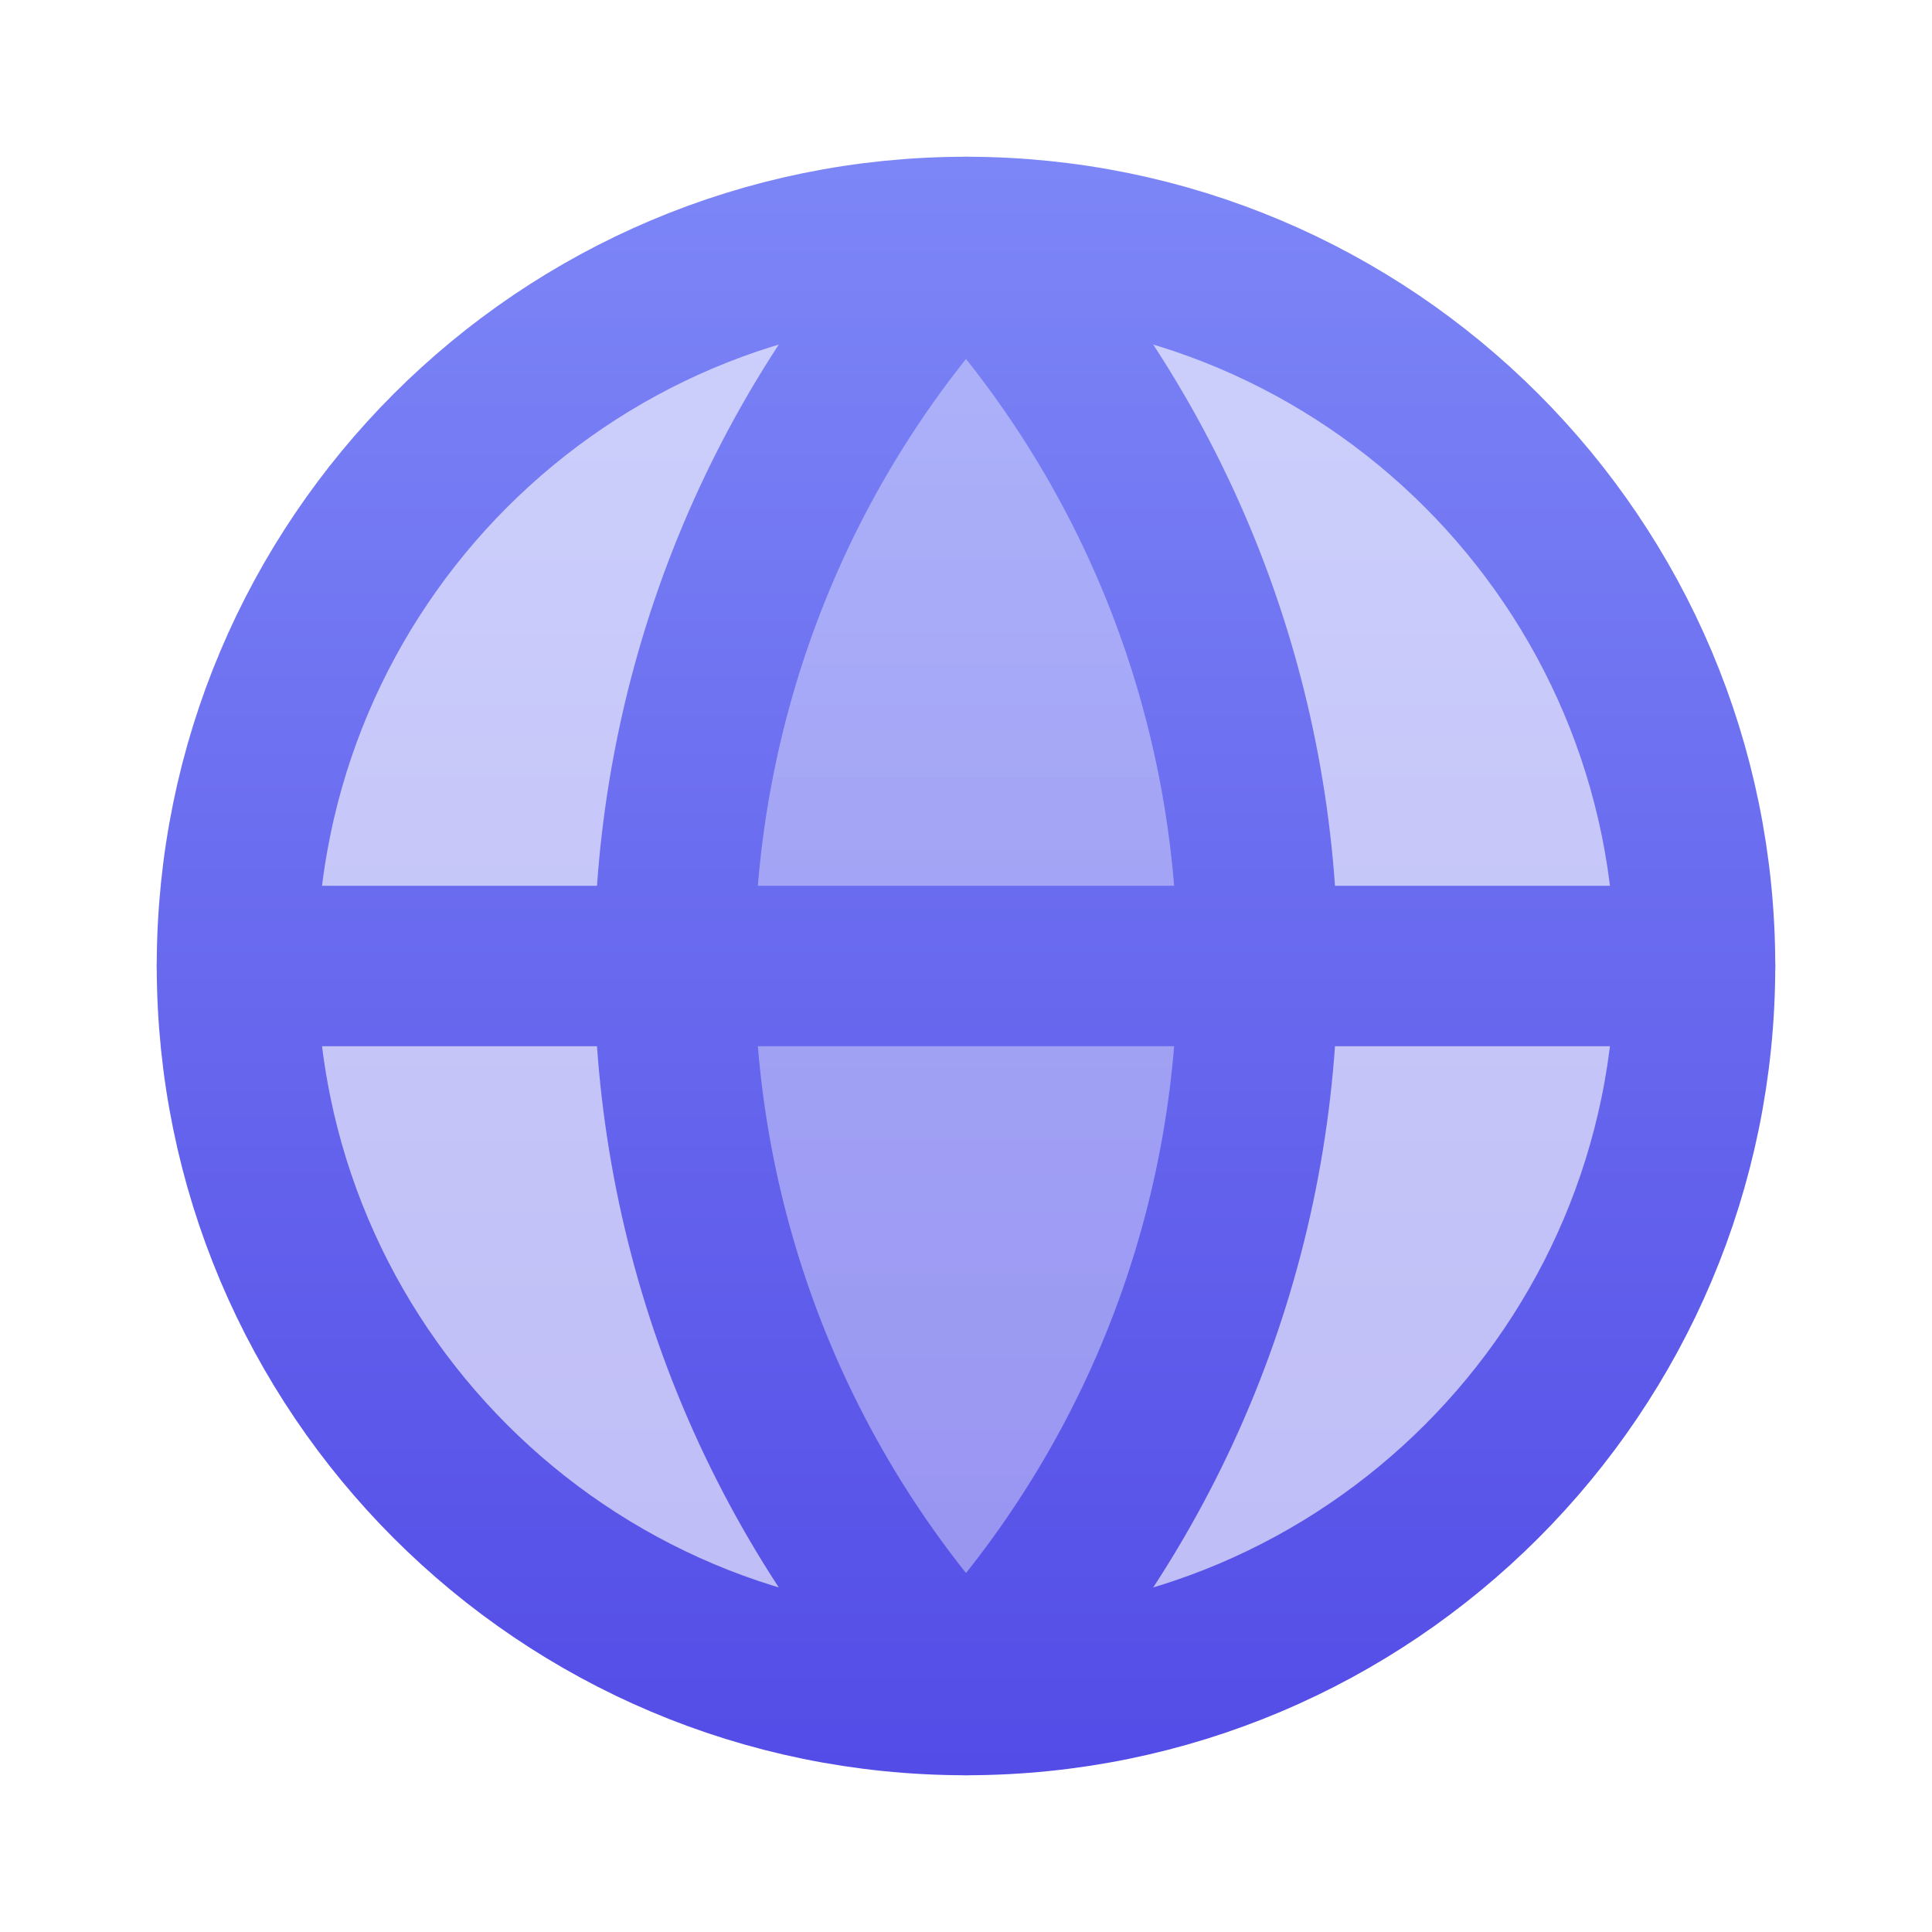
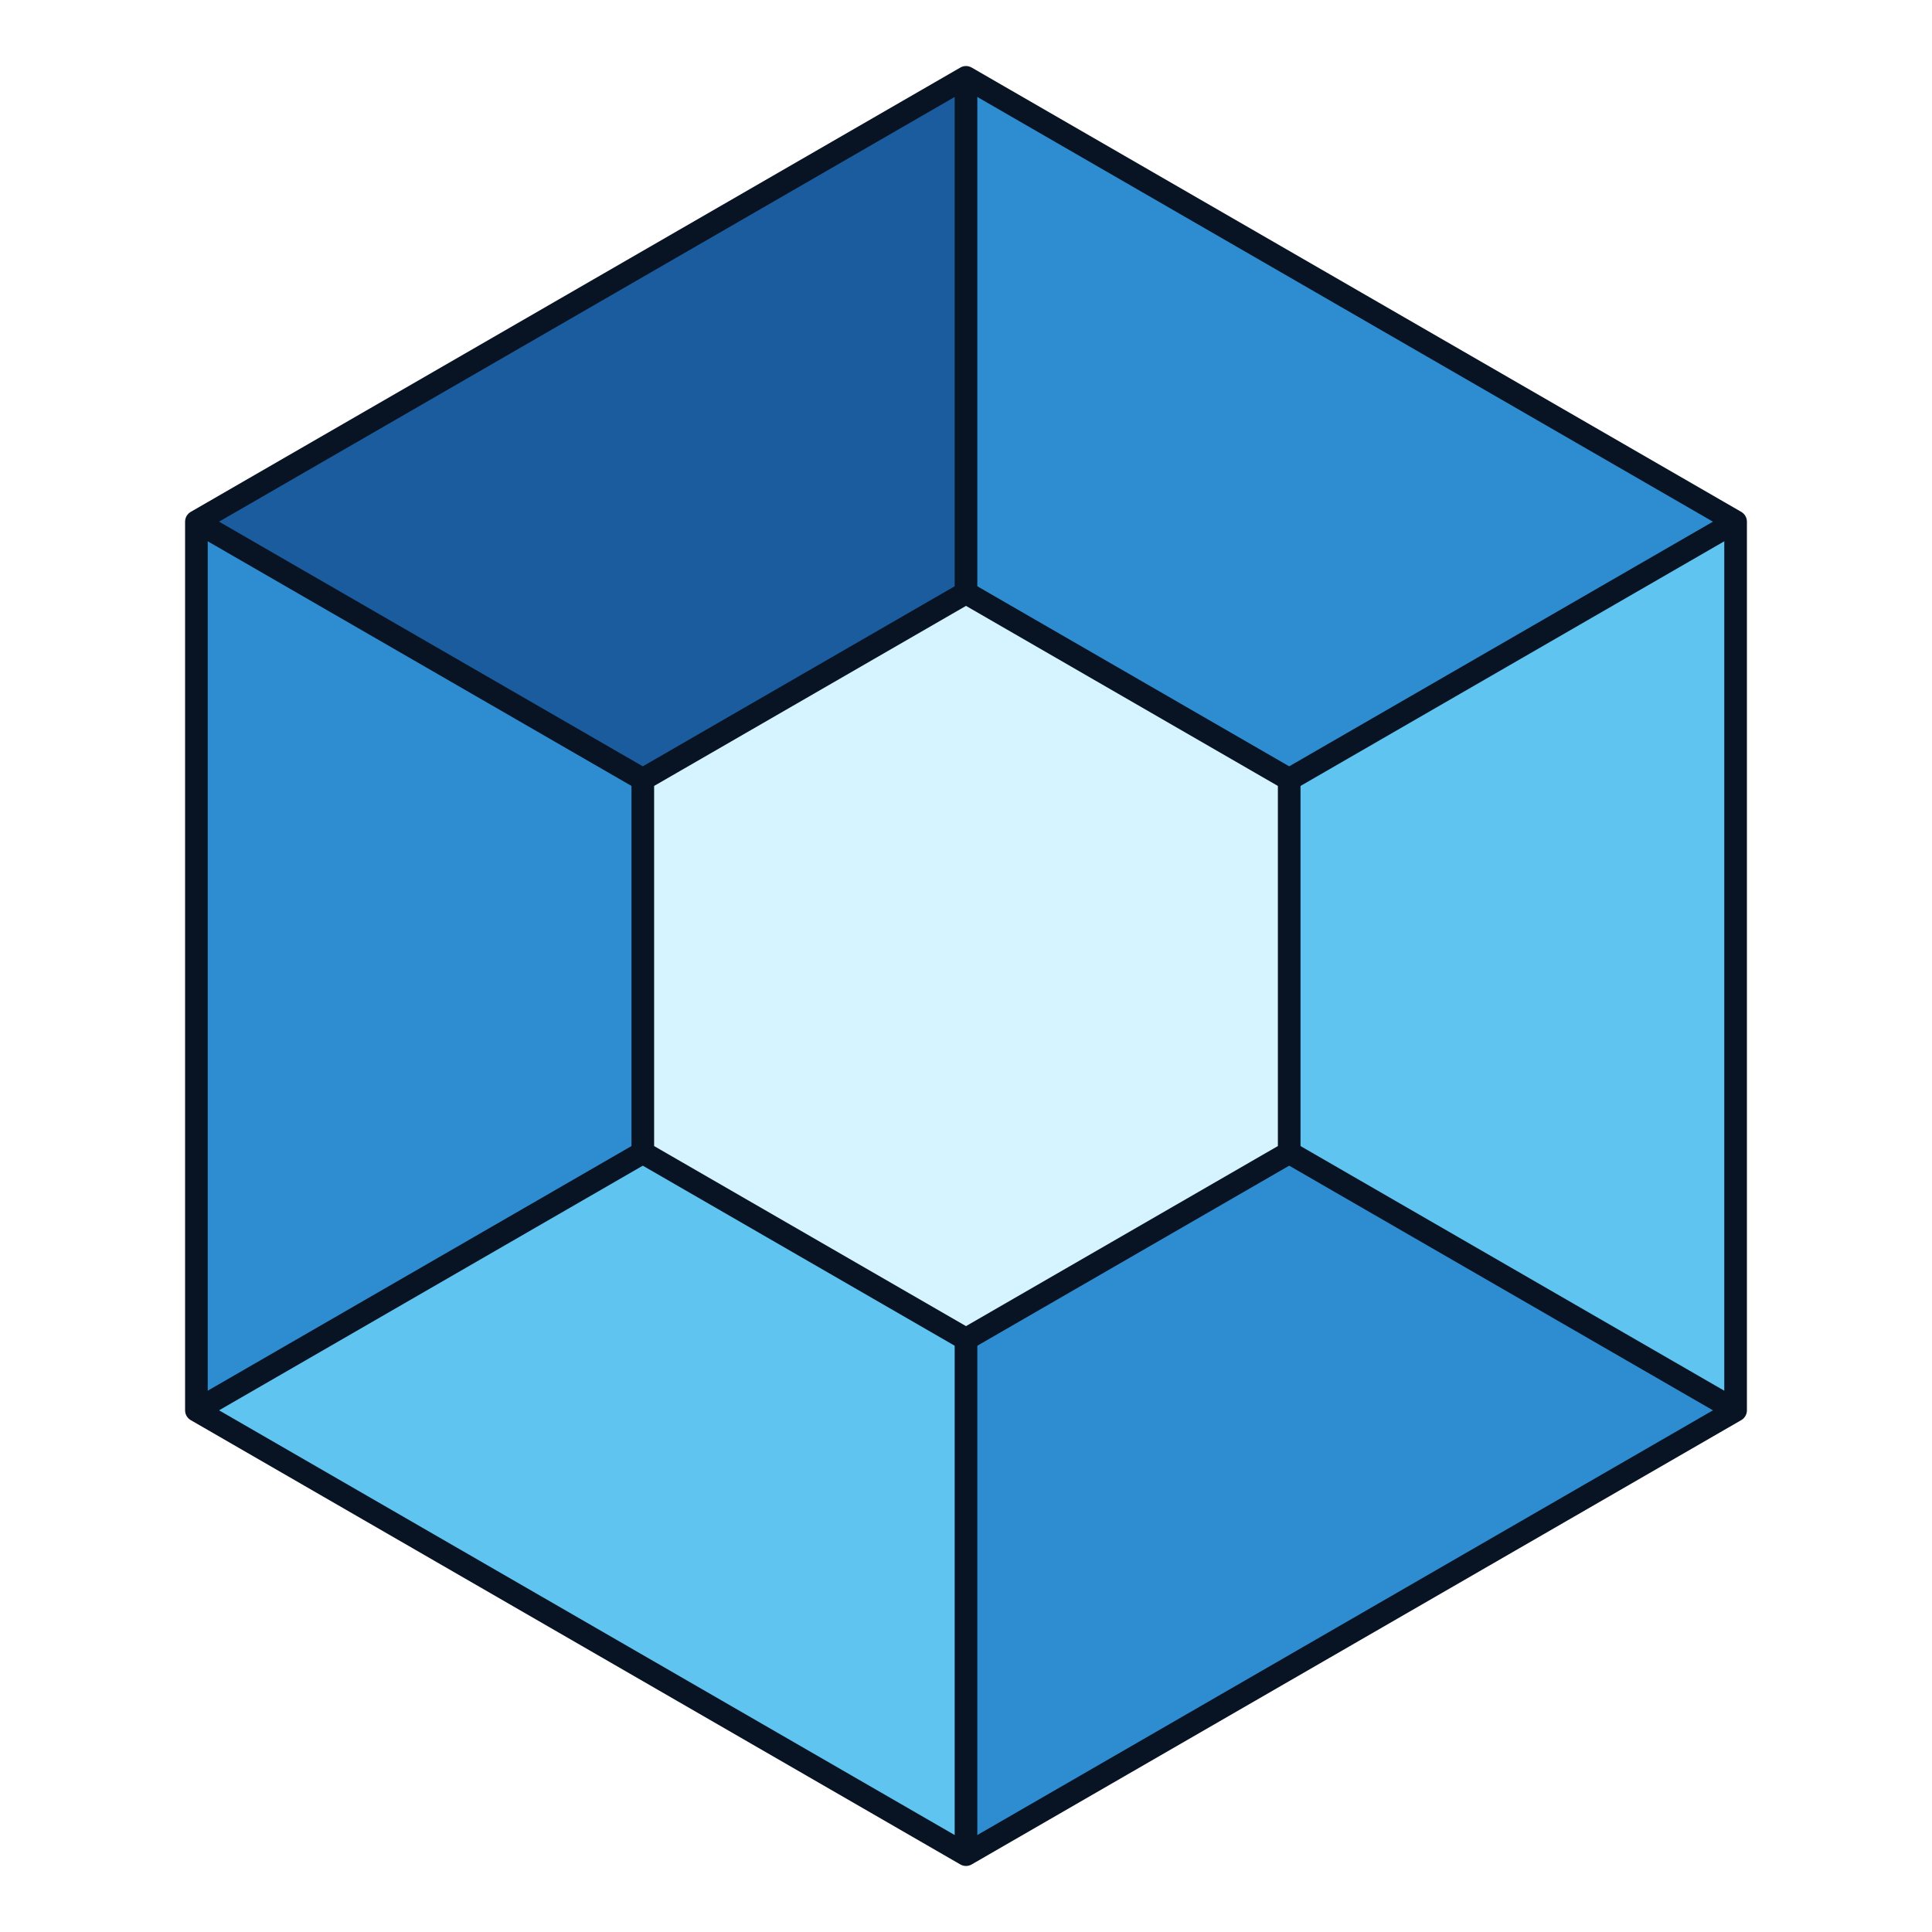
- <svg xmlns="http://www.w3.org/2000/svg" width="72" height="72" viewBox="-1.25 -1.25 26.5 26.5">
-   <defs>
-     <linearGradient id="g" gradientUnits="userSpaceOnUse" x1="0" y1="-1.25" x2="0" y2="25.25">
-       <stop offset="0" stop-color="#818cf8" />
-       <stop offset="1" stop-color="#4f46e5" />
-     </linearGradient>
-   </defs>
-   <g fill="url(#g)" fill-opacity="0.38" stroke="url(#g)" stroke-width="2.2" stroke-linecap="round" stroke-linejoin="round">
-     <circle cx="12" cy="12" r="10" />
-     <path d="M12 2a14.5 14.5 0 0 0 0 20 14.5 14.5 0 0 0 0-20" />
-     <path d="M2 12h20" />
+ <svg xmlns="http://www.w3.org/2000/svg" viewBox="0 0 512 512" width="512" height="512">
+   <polygon points="459.95,373.75 256.00,491.50 52.05,373.75 52.05,138.25 256.00,20.50 459.95,138.25" fill="#1a5c9e" />
+   <polygon points="459.95,373.75 256.00,491.50 256.00,354.90 341.65,305.45" fill="#2e8cd0" />
+   <polygon points="256.00,491.50 52.05,373.75 170.35,305.45 256.00,354.90" fill="#60c4f0" />
+   <polygon points="52.05,373.75 52.05,138.25 170.35,206.55 170.35,305.45" fill="#2e8cd0" />
+   <polygon points="52.05,138.25 256.00,20.50 256.00,157.10 170.35,206.55" fill="#1a5c9e" />
+   <polygon points="256.00,20.50 459.95,138.25 341.65,206.55 256.00,157.10" fill="#2e8cd0" />
+   <polygon points="459.95,138.25 459.95,373.75 341.65,305.45 341.65,206.55" fill="#60c4f0" />
+   <polygon points="341.65,305.45 256.00,354.90 170.35,305.45 170.35,206.55 256.00,157.10 341.65,206.55" fill="#d6f4ff" />
+   <g stroke="#081424" stroke-width="6" stroke-linejoin="round" fill="none">
+     <polygon points="459.95,373.75 256.00,491.50 52.05,373.75 52.05,138.25 256.00,20.50 459.95,138.25" />
+     <polygon points="341.65,305.45 256.00,354.90 170.35,305.45 170.35,206.55 256.00,157.10 341.65,206.55" />
+     <line x1="459.95" y1="373.75" x2="341.65" y2="305.45" />
+     <line x1="256.00" y1="491.50" x2="256.00" y2="354.90" />
+     <line x1="52.05" y1="373.75" x2="170.35" y2="305.45" />
+     <line x1="52.05" y1="138.25" x2="170.35" y2="206.55" />
+     <line x1="256.00" y1="20.50" x2="256.00" y2="157.10" />
+     <line x1="459.95" y1="138.25" x2="341.65" y2="206.55" />
  </g>
</svg>
